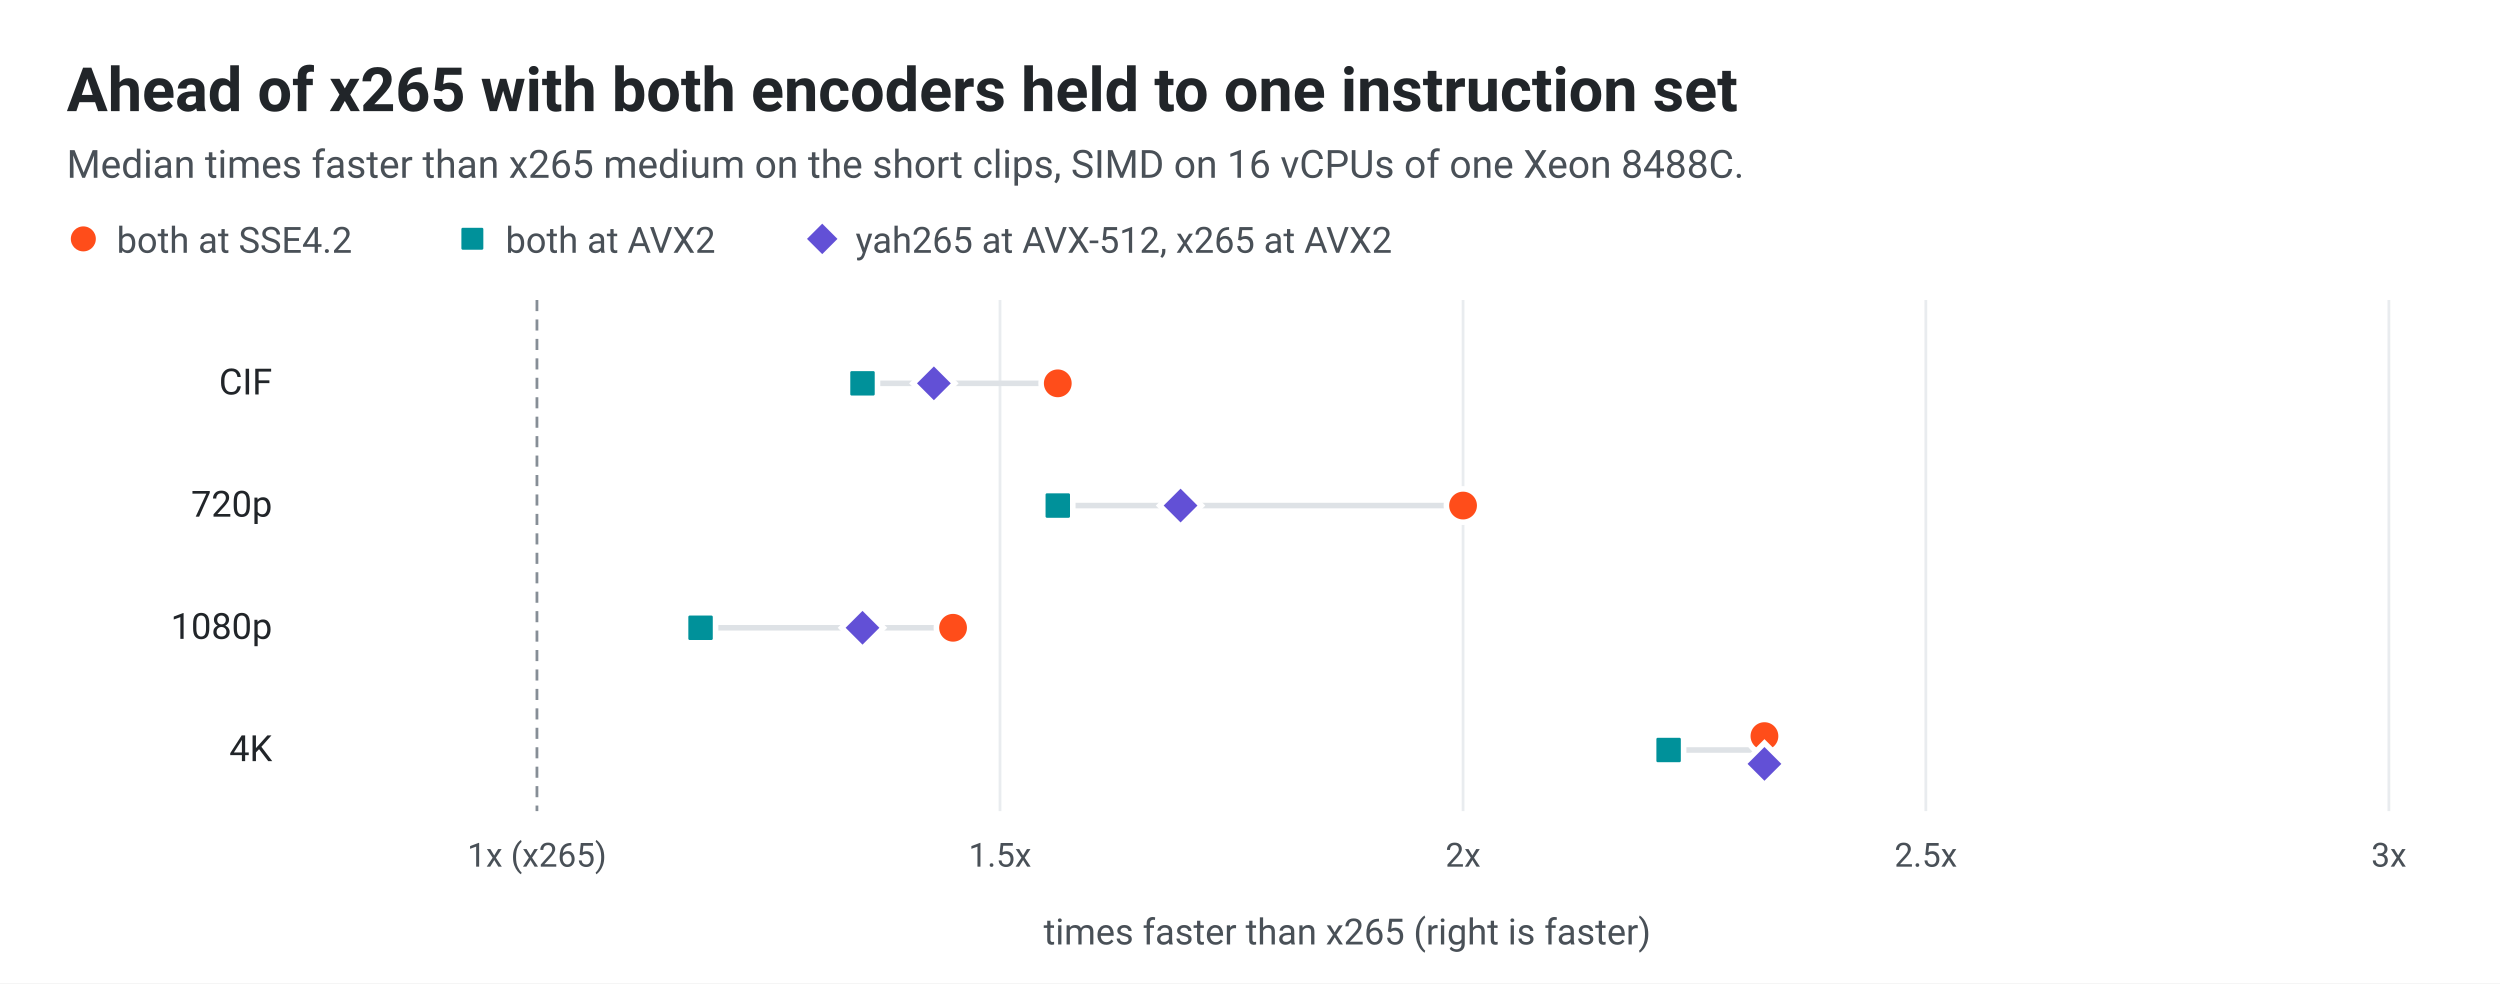
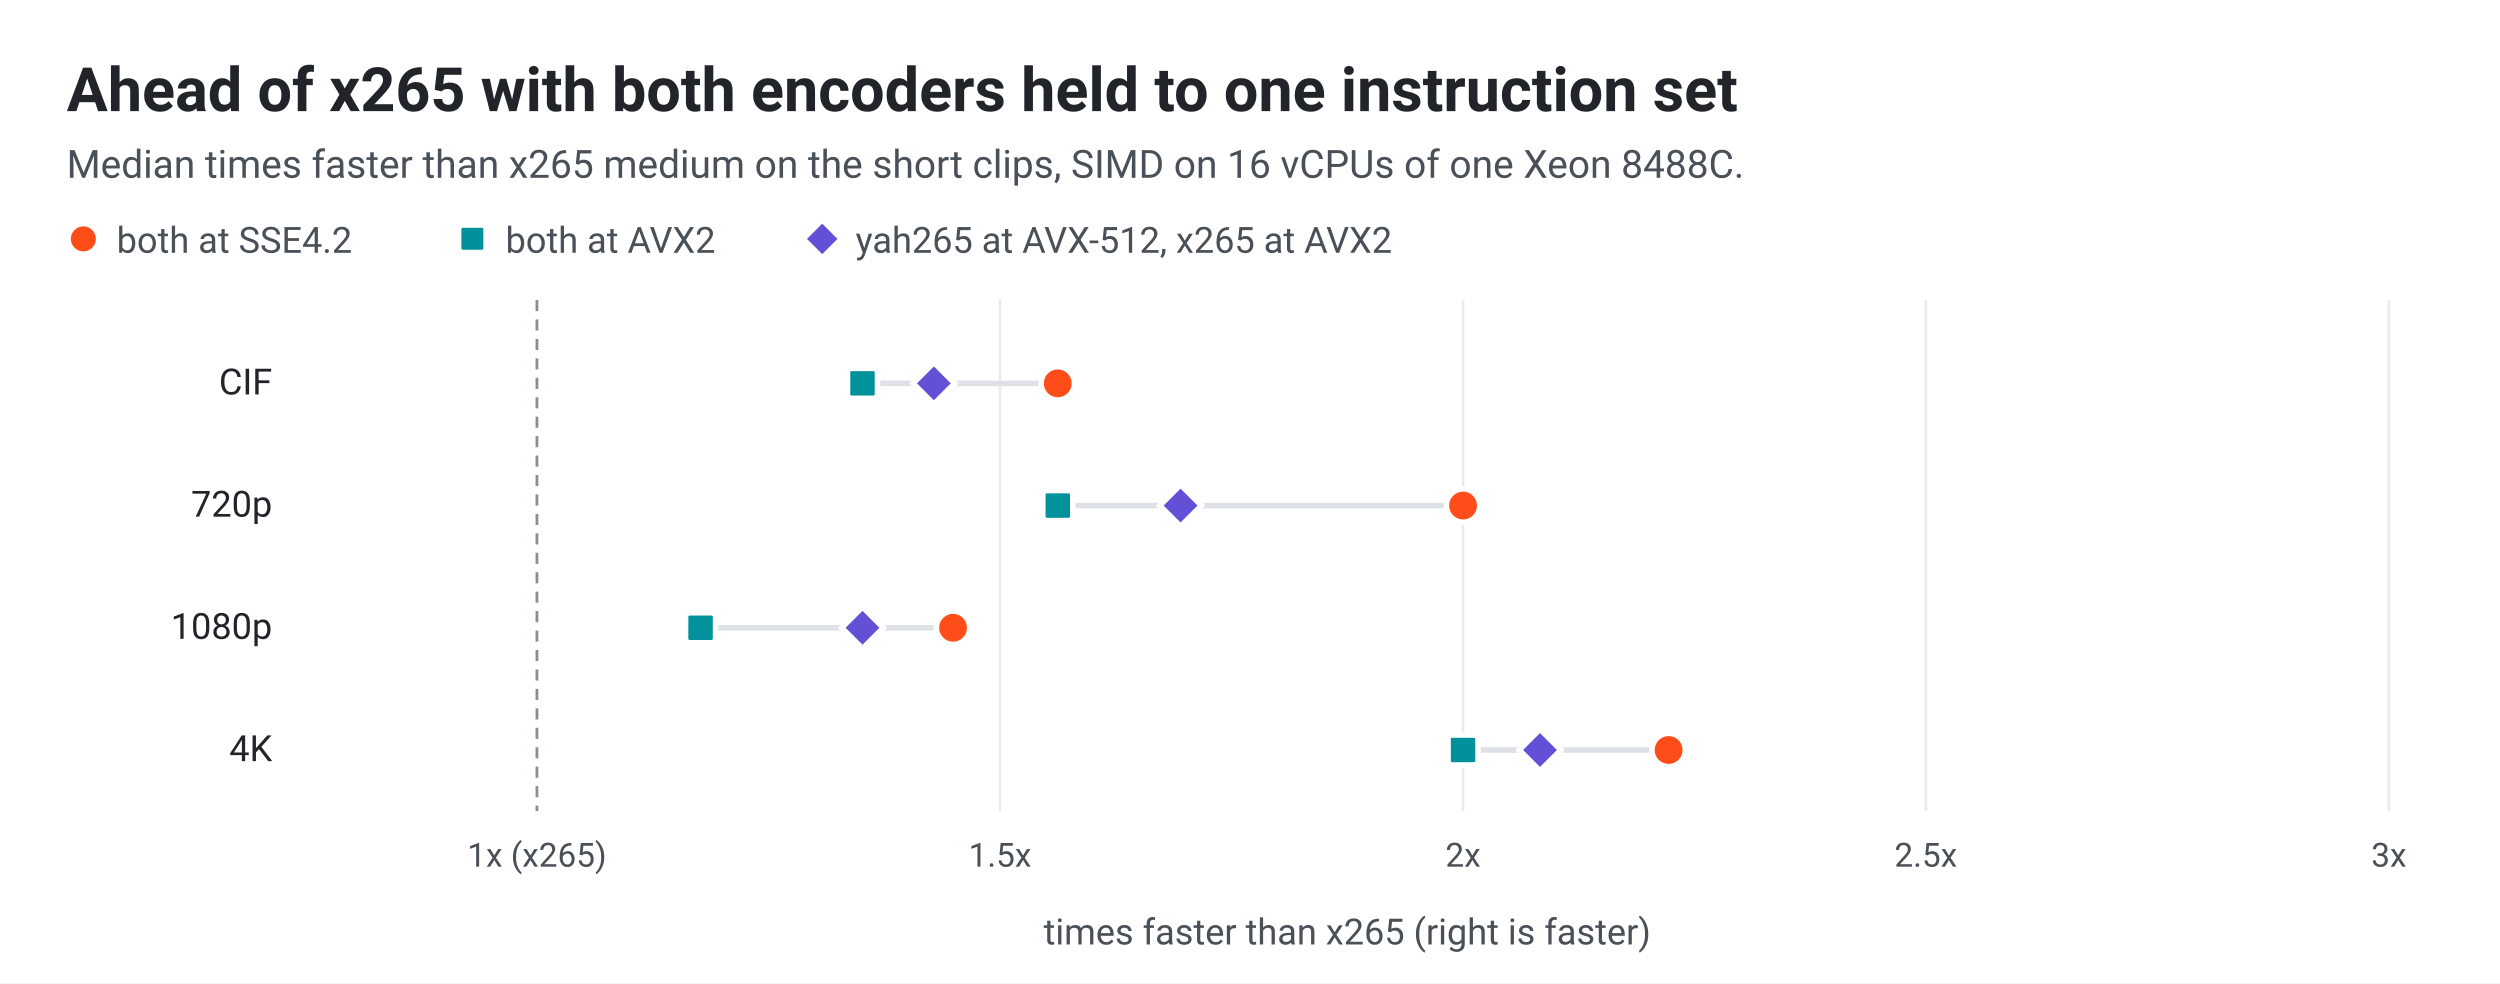
<svg xmlns="http://www.w3.org/2000/svg" width="900" height="354" viewBox="0 0 900 354" role="img">
  <style>
.bg{fill:#ffffff}.t1{fill:#212529}.t2{fill:#495057}.grid{stroke:#e9ecef}
.base{stroke:#868e96}.ring{stroke:#ffffff}.med{stroke:#212529}.band{fill:#f1f3f5}
.s1{fill:#ff4d1a}.s2{fill:#00919a}.s3{fill:#6250d6}.sx{fill:#868e96}
.l1{stroke:#ff4d1a}.l2{stroke:#00919a}.l3{stroke:#6250d6}.lx{stroke:#868e96}.span{stroke:#dee2e6}
.note{fill:#b8330a}.wash{fill:#ffe8dc}
text{font-family:system-ui,-apple-system,"Segoe UI",Roboto,Helvetica,Arial,sans-serif}
@media (prefers-color-scheme:dark){
.bg{fill:#1b1c1e}.t1{fill:#e9ecee}.t2{fill:#b6bcc1}.grid{stroke:#2e3135}
.base{stroke:#8f959a}.ring{stroke:#1b1c1e}.med{stroke:#e9ecee}.band{fill:#23262a}
.s1{fill:#ff4d1a}.s2{fill:#12a3ad}.s3{fill:#9085e9}.sx{fill:#8f959a}
.l1{stroke:#ff4d1a}.l2{stroke:#12a3ad}.l3{stroke:#9085e9}.lx{stroke:#8f959a}.span{stroke:#3a3e43}
.note{fill:#ff8a5c}.wash{fill:#45200f}}
</style>
  <rect width="100%" height="100%" class="bg" />
  <text x="24.0" y="40.0" font-size="22" class="t1" text-anchor="start" font-weight="600">Ahead of x265 with both encoders held to one instruction set</text>
  <text x="24.0" y="64.0" font-size="14" class="t2" text-anchor="start">Median times faster than x265 medium on the short clips, SIMD on 16 vCPUs of one Xeon 8488C.</text>
  <circle cx="30.0" cy="86.0" r="5.5" class="s1 ring" stroke-width="2" />
  <text x="42.0" y="91.0" font-size="13" class="t2" text-anchor="start">both at SSE4.2</text>
  <rect x="165.1" y="81.0" width="9.9" height="9.9" rx="1.5" class="s2 ring" stroke-width="2" />
  <text x="182.0" y="91.0" font-size="13" class="t2" text-anchor="start">both at AVX2</text>
  <polygon points="296.0,79.1 302.9,86.0 296.0,92.9 289.1,86.0" class="s3 ring" stroke-width="2" />
  <text x="308.0" y="91.0" font-size="13" class="t2" text-anchor="start">yah265 at AVX-512, x265 at AVX2</text>
  <line x1="193.3" y1="108" x2="193.3" y2="292" class="base" stroke-dasharray="4 3" />
  <text x="193.3" y="312.0" font-size="12" class="t2" text-anchor="middle">1x (x265)</text>
  <line x1="360.0" y1="108" x2="360.0" y2="292" class="grid" />
  <text x="360.0" y="312.0" font-size="12" class="t2" text-anchor="middle">1.5x</text>
  <line x1="526.7" y1="108" x2="526.7" y2="292" class="grid" />
  <text x="526.7" y="312.0" font-size="12" class="t2" text-anchor="middle">2x</text>
  <line x1="693.3" y1="108" x2="693.3" y2="292" class="grid" />
  <text x="693.3" y="312.0" font-size="12" class="t2" text-anchor="middle">2.5x</text>
  <line x1="860.0" y1="108" x2="860.0" y2="292" class="grid" />
  <text x="860.0" y="312.0" font-size="12" class="t2" text-anchor="middle">3x</text>
  <text x="485.0" y="340.0" font-size="13" class="t2" text-anchor="middle">times faster than x265 (right is faster)</text>
  <text x="98.0" y="142.0" font-size="13" class="t1" text-anchor="end">CIF</text>
  <line x1="310.5" y1="138.0" x2="380.8" y2="138.0" class="span" stroke-width="2" />
  <circle cx="380.8" cy="138.0" r="6" class="s1 ring" stroke-width="2" />
  <rect x="305.1" y="132.6" width="10.8" height="10.8" rx="1.5" class="s2 ring" stroke-width="2" />
  <polygon points="336.2,130.5 343.7,138.0 336.2,145.5 328.7,138.0" class="s3 ring" stroke-width="2" />
  <text x="98.0" y="186.0" font-size="13" class="t1" text-anchor="end">720p</text>
  <line x1="380.8" y1="182.0" x2="526.7" y2="182.0" class="span" stroke-width="2" />
  <circle cx="526.7" cy="182.0" r="6" class="s1 ring" stroke-width="2" />
  <rect x="375.4" y="176.6" width="10.8" height="10.8" rx="1.5" class="s2 ring" stroke-width="2" />
  <polygon points="425.0,174.5 432.5,182.0 425.0,189.5 417.5,182.0" class="s3 ring" stroke-width="2" />
  <text x="98.0" y="230.0" font-size="13" class="t1" text-anchor="end">1080p</text>
  <line x1="252.2" y1="226.0" x2="343.1" y2="226.0" class="span" stroke-width="2" />
  <circle cx="343.1" cy="226.0" r="6" class="s1 ring" stroke-width="2" />
  <rect x="246.8" y="220.6" width="10.8" height="10.8" rx="1.5" class="s2 ring" stroke-width="2" />
  <polygon points="310.5,218.5 318.0,226.0 310.5,233.5 303.0,226.0" class="s3 ring" stroke-width="2" />
  <text x="98.0" y="274.0" font-size="13" class="t1" text-anchor="end">4K</text>
-   <line x1="600.7" y1="270.0" x2="635.2" y2="270.0" class="span" stroke-width="2" />
-   <circle cx="635.2" cy="265.0" r="6" class="s1 ring" stroke-width="2" />
-   <rect x="595.3" y="264.6" width="10.8" height="10.8" rx="1.5" class="s2 ring" stroke-width="2" />
-   <polygon points="635.2,267.5 642.7,275.0 635.2,282.5 627.7,275.0" class="s3 ring" stroke-width="2" />
+   <line x1="526.7" y1="270.0" x2="600.7" y2="270.0" class="span" stroke-width="2" />
+   <circle cx="600.7" cy="270.0" r="6" class="s1 ring" stroke-width="2" />
+   <rect x="521.3" y="264.6" width="10.8" height="10.8" rx="1.5" class="s2 ring" stroke-width="2" />
+   <polygon points="554.4,262.5 561.9,270.0 554.4,277.5 546.9,270.0" class="s3 ring" stroke-width="2" />
</svg>
